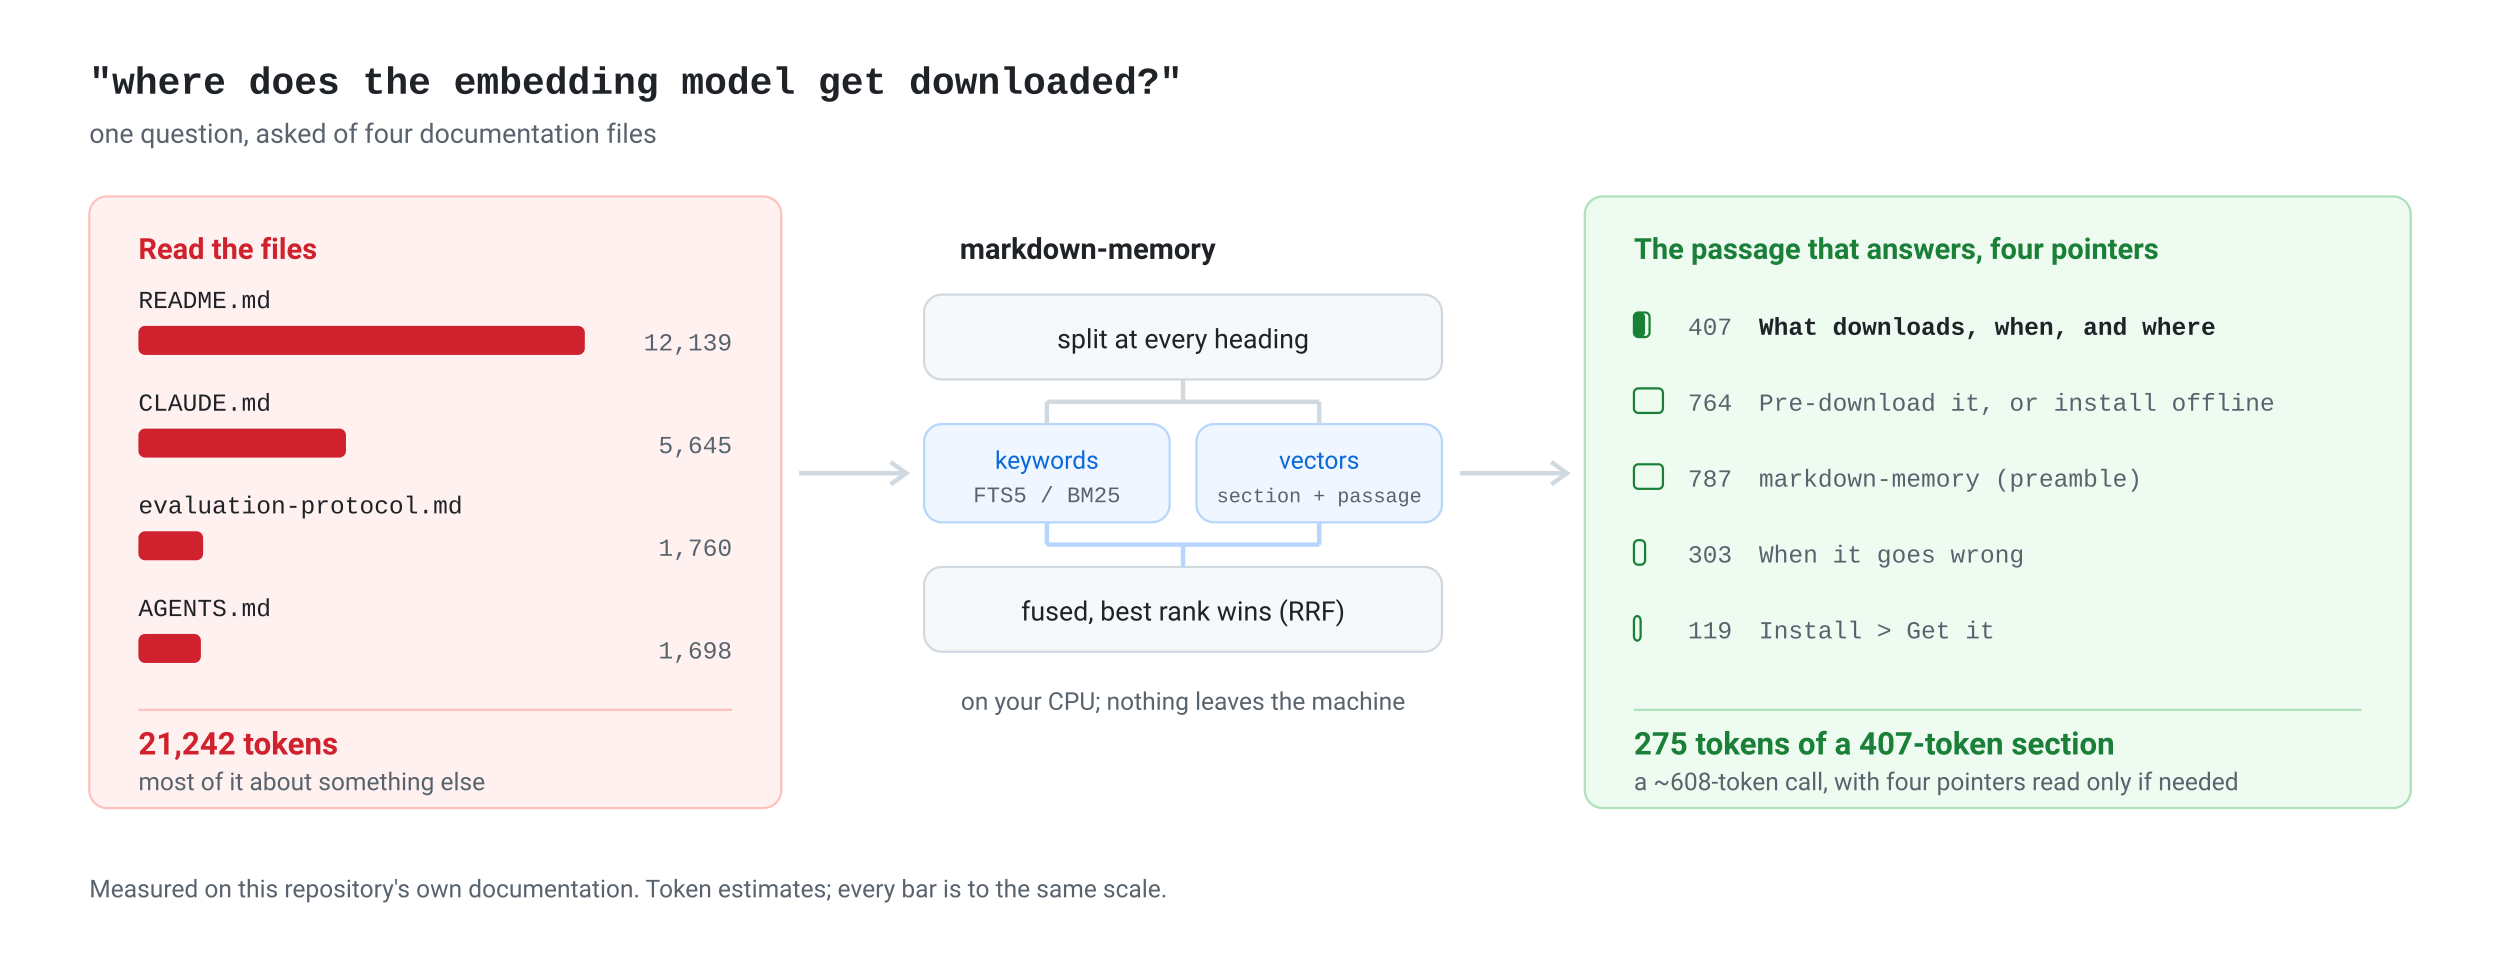
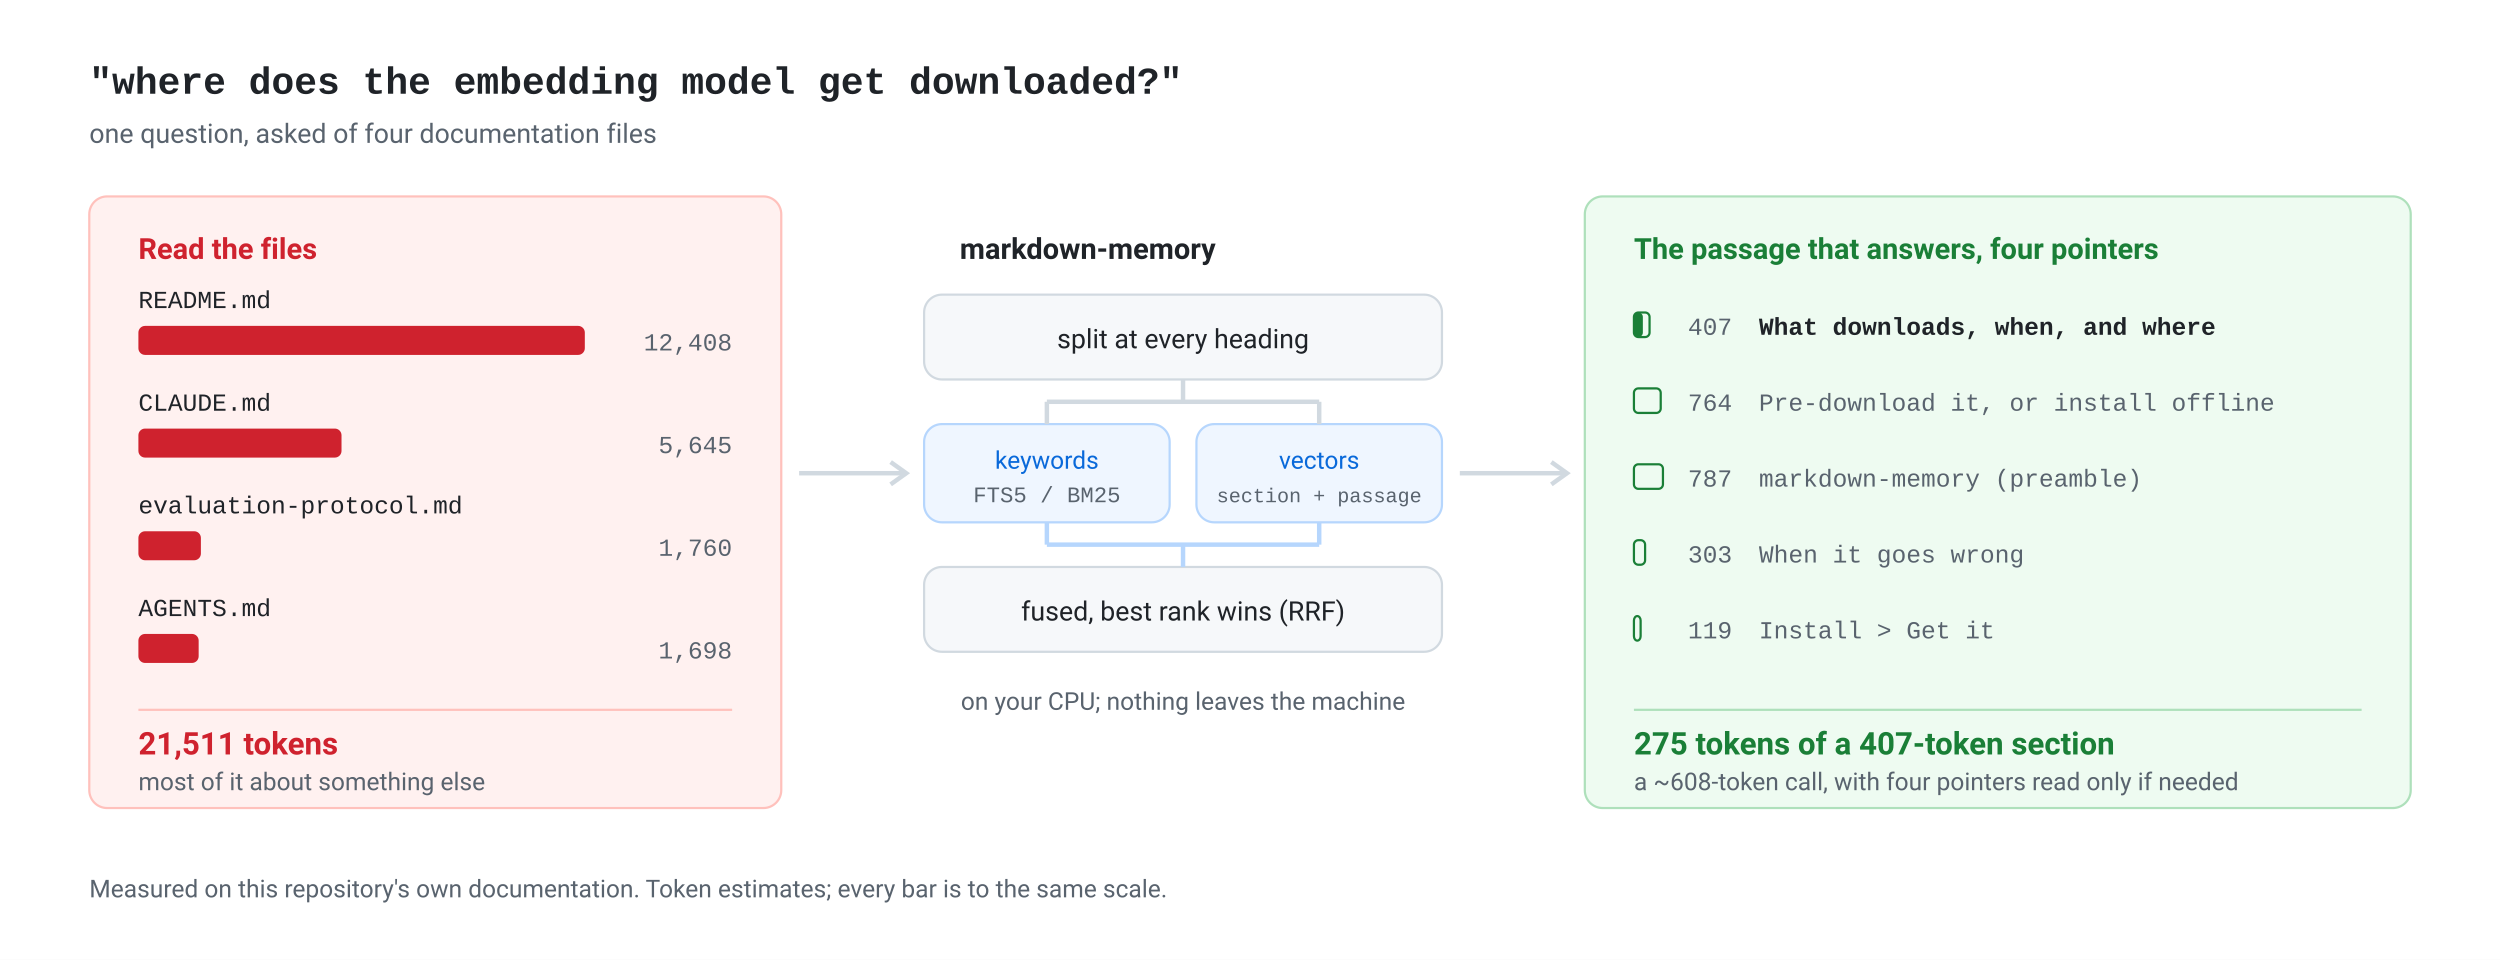
- <svg xmlns="http://www.w3.org/2000/svg" viewBox="0 0 1120 430" width="1120" height="430" role="img" aria-label="One question: reading four whole files costs 21,242 tokens; markdown-memory returns the passage that answers, 275 tokens of a 407-token section, in a ~608-token call with four pointers to the rest.">
+ <svg xmlns="http://www.w3.org/2000/svg" viewBox="0 0 1120 430" width="1120" height="430" role="img" aria-label="One question: reading four whole files costs 21,511 tokens; markdown-memory returns the passage that answers, 275 tokens of a 407-token section, in a ~608-token call with four pointers to the rest.">
  <rect width="1120" height="430" fill="#ffffff" />
  <text x="40" y="42" font-family="ui-monospace,SFMono-Regular,Menlo,Consolas,'Liberation Mono',monospace" font-size="17" font-weight="600" fill="#1f2328" text-anchor="start">"where does the embedding model get downloaded?"</text>
  <text x="40" y="64" font-family="ui-sans-serif,-apple-system,BlinkMacSystemFont,'Segoe UI',Roboto,'Helvetica Neue',Arial,sans-serif" font-size="12" font-weight="400" fill="#59636e" text-anchor="start">one question, asked of four documentation files</text>
  <rect x="40" y="88" width="310" height="274" rx="8" fill="#fff1f0" stroke="#ffc1bc" stroke-width="1" />
  <text x="62" y="116" font-family="ui-sans-serif,-apple-system,BlinkMacSystemFont,'Segoe UI',Roboto,'Helvetica Neue',Arial,sans-serif" font-size="13" font-weight="600" fill="#cf222e" text-anchor="start">Read the files</text>
  <text x="62" y="138" font-family="ui-monospace,SFMono-Regular,Menlo,Consolas,'Liberation Mono',monospace" font-size="11" font-weight="400" fill="#1f2328" text-anchor="start">README.md</text>
  <rect x="62" y="146" width="200" height="13" rx="3" fill="#cf222e" stroke="none" stroke-width="1" />
-   <text x="328" y="157" font-family="ui-monospace,SFMono-Regular,Menlo,Consolas,'Liberation Mono',monospace" font-size="11" font-weight="400" fill="#59636e" text-anchor="end">12,139</text>
+   <text x="328" y="157" font-family="ui-monospace,SFMono-Regular,Menlo,Consolas,'Liberation Mono',monospace" font-size="11" font-weight="400" fill="#59636e" text-anchor="end">12,408</text>
  <text x="62" y="184" font-family="ui-monospace,SFMono-Regular,Menlo,Consolas,'Liberation Mono',monospace" font-size="11" font-weight="400" fill="#1f2328" text-anchor="start">CLAUDE.md</text>
-   <rect x="62" y="192" width="93" height="13" rx="3" fill="#cf222e" stroke="none" stroke-width="1" />
+   <rect x="62" y="192" width="91" height="13" rx="3" fill="#cf222e" stroke="none" stroke-width="1" />
  <text x="328" y="203" font-family="ui-monospace,SFMono-Regular,Menlo,Consolas,'Liberation Mono',monospace" font-size="11" font-weight="400" fill="#59636e" text-anchor="end">5,645</text>
  <text x="62" y="230" font-family="ui-monospace,SFMono-Regular,Menlo,Consolas,'Liberation Mono',monospace" font-size="11" font-weight="400" fill="#1f2328" text-anchor="start">evaluation-protocol.md</text>
-   <rect x="62" y="238" width="29" height="13" rx="3" fill="#cf222e" stroke="none" stroke-width="1" />
+   <rect x="62" y="238" width="28" height="13" rx="3" fill="#cf222e" stroke="none" stroke-width="1" />
  <text x="328" y="249" font-family="ui-monospace,SFMono-Regular,Menlo,Consolas,'Liberation Mono',monospace" font-size="11" font-weight="400" fill="#59636e" text-anchor="end">1,760</text>
  <text x="62" y="276" font-family="ui-monospace,SFMono-Regular,Menlo,Consolas,'Liberation Mono',monospace" font-size="11" font-weight="400" fill="#1f2328" text-anchor="start">AGENTS.md</text>
-   <rect x="62" y="284" width="28" height="13" rx="3" fill="#cf222e" stroke="none" stroke-width="1" />
+   <rect x="62" y="284" width="27" height="13" rx="3" fill="#cf222e" stroke="none" stroke-width="1" />
  <text x="328" y="295" font-family="ui-monospace,SFMono-Regular,Menlo,Consolas,'Liberation Mono',monospace" font-size="11" font-weight="400" fill="#59636e" text-anchor="end">1,698</text>
  <path d="M62 318 L328 318" stroke="#ffc1bc" stroke-width="1" />
-   <text x="62" y="338" font-family="ui-sans-serif,-apple-system,BlinkMacSystemFont,'Segoe UI',Roboto,'Helvetica Neue',Arial,sans-serif" font-size="14" font-weight="600" fill="#cf222e" text-anchor="start">21,242 tokens</text>
+   <text x="62" y="338" font-family="ui-sans-serif,-apple-system,BlinkMacSystemFont,'Segoe UI',Roboto,'Helvetica Neue',Arial,sans-serif" font-size="14" font-weight="600" fill="#cf222e" text-anchor="start">21,511 tokens</text>
  <text x="62" y="354" font-family="ui-sans-serif,-apple-system,BlinkMacSystemFont,'Segoe UI',Roboto,'Helvetica Neue',Arial,sans-serif" font-size="11" font-weight="400" fill="#59636e" text-anchor="start">most of it about something else</text>
  <text x="430" y="116" font-family="ui-sans-serif,-apple-system,BlinkMacSystemFont,'Segoe UI',Roboto,'Helvetica Neue',Arial,sans-serif" font-size="13" font-weight="600" fill="#1f2328" text-anchor="start">markdown-memory</text>
  <rect x="414" y="132" width="232" height="38" rx="8" fill="#f6f8fa" stroke="#d1d9e0" stroke-width="1" />
  <text x="530" y="156" font-family="ui-sans-serif,-apple-system,BlinkMacSystemFont,'Segoe UI',Roboto,'Helvetica Neue',Arial,sans-serif" font-size="12" font-weight="400" fill="#1f2328" text-anchor="middle">split at every heading</text>
  <rect x="414" y="190" width="110" height="44" rx="8" fill="#eff6ff" stroke="#b6d6fd" stroke-width="1" />
  <text x="469" y="210" font-family="ui-sans-serif,-apple-system,BlinkMacSystemFont,'Segoe UI',Roboto,'Helvetica Neue',Arial,sans-serif" font-size="11" font-weight="400" fill="#0969da" text-anchor="middle">keywords</text>
  <text x="469" y="225" font-family="ui-monospace,SFMono-Regular,Menlo,Consolas,'Liberation Mono',monospace" font-size="10" font-weight="400" fill="#59636e" text-anchor="middle">FTS5 / BM25</text>
  <rect x="536" y="190" width="110" height="44" rx="8" fill="#eff6ff" stroke="#b6d6fd" stroke-width="1" />
  <text x="591" y="210" font-family="ui-sans-serif,-apple-system,BlinkMacSystemFont,'Segoe UI',Roboto,'Helvetica Neue',Arial,sans-serif" font-size="11" font-weight="400" fill="#0969da" text-anchor="middle">vectors</text>
  <text x="591" y="225" font-family="ui-monospace,SFMono-Regular,Menlo,Consolas,'Liberation Mono',monospace" font-size="9" font-weight="400" fill="#59636e" text-anchor="middle">section + passage</text>
  <rect x="414" y="254" width="232" height="38" rx="8" fill="#f6f8fa" stroke="#d1d9e0" stroke-width="1" />
  <text x="530" y="278" font-family="ui-sans-serif,-apple-system,BlinkMacSystemFont,'Segoe UI',Roboto,'Helvetica Neue',Arial,sans-serif" font-size="12" font-weight="400" fill="#1f2328" text-anchor="middle">fused, best rank wins (RRF)</text>
  <path d="M530 170 L530 180 M469 180 L591 180 M469 180 L469 190 M591 180 L591 190" stroke="#d1d9e0" stroke-width="2" fill="none" />
  <path d="M469 234 L469 244 M591 234 L591 244 M469 244 L591 244 M530 244 L530 254" stroke="#b6d6fd" stroke-width="2" fill="none" />
  <text x="530" y="318" font-family="ui-sans-serif,-apple-system,BlinkMacSystemFont,'Segoe UI',Roboto,'Helvetica Neue',Arial,sans-serif" font-size="11" font-weight="400" fill="#59636e" text-anchor="middle">on your CPU; nothing leaves the machine</text>
  <path d="M358 212 L406 212" stroke="#d1d9e0" stroke-width="2" fill="none" />
  <path d="M399 207 L406 212 L399 217" fill="none" stroke="#d1d9e0" stroke-width="2" />
  <path d="M654 212 L702 212" stroke="#d1d9e0" stroke-width="2" fill="none" />
  <path d="M695 207 L702 212 L695 217" fill="none" stroke="#d1d9e0" stroke-width="2" />
  <rect x="710" y="88" width="370" height="274" rx="8" fill="#eefbf1" stroke="#aee0bb" stroke-width="1" />
  <text x="732" y="116" font-family="ui-sans-serif,-apple-system,BlinkMacSystemFont,'Segoe UI',Roboto,'Helvetica Neue',Arial,sans-serif" font-size="13" font-weight="600" fill="#1a7f37" text-anchor="start">The passage that answers, four pointers</text>
  <rect x="732" y="140" width="7" height="11" rx="2" fill="none" stroke="#1a7f37" stroke-width="1" />
-   <rect x="732" y="140" width="5" height="11" rx="2" fill="#1a7f37" stroke="none" stroke-width="1" />
+   <rect x="732" y="140" width="4" height="11" rx="2" fill="#1a7f37" stroke="none" stroke-width="1" />
  <text x="776" y="150" font-family="ui-monospace,SFMono-Regular,Menlo,Consolas,'Liberation Mono',monospace" font-size="11" font-weight="400" fill="#59636e" text-anchor="end">407</text>
  <text x="788" y="150" font-family="ui-monospace,SFMono-Regular,Menlo,Consolas,'Liberation Mono',monospace" font-size="11" font-weight="600" fill="#1f2328" text-anchor="start">What downloads, when, and where</text>
-   <rect x="732" y="174" width="13" height="11" rx="2" fill="none" stroke="#1a7f37" stroke-width="1" />
+   <rect x="732" y="174" width="12" height="11" rx="2" fill="none" stroke="#1a7f37" stroke-width="1" />
  <text x="776" y="184" font-family="ui-monospace,SFMono-Regular,Menlo,Consolas,'Liberation Mono',monospace" font-size="11" font-weight="400" fill="#59636e" text-anchor="end">764</text>
  <text x="788" y="184" font-family="ui-monospace,SFMono-Regular,Menlo,Consolas,'Liberation Mono',monospace" font-size="11" font-weight="400" fill="#59636e" text-anchor="start">Pre-download it, or install offline</text>
  <rect x="732" y="208" width="13" height="11" rx="2" fill="none" stroke="#1a7f37" stroke-width="1" />
  <text x="776" y="218" font-family="ui-monospace,SFMono-Regular,Menlo,Consolas,'Liberation Mono',monospace" font-size="11" font-weight="400" fill="#59636e" text-anchor="end">787</text>
  <text x="788" y="218" font-family="ui-monospace,SFMono-Regular,Menlo,Consolas,'Liberation Mono',monospace" font-size="11" font-weight="400" fill="#59636e" text-anchor="start">markdown-memory  (preamble)</text>
  <rect x="732" y="242" width="5" height="11" rx="2" fill="none" stroke="#1a7f37" stroke-width="1" />
  <text x="776" y="252" font-family="ui-monospace,SFMono-Regular,Menlo,Consolas,'Liberation Mono',monospace" font-size="11" font-weight="400" fill="#59636e" text-anchor="end">303</text>
  <text x="788" y="252" font-family="ui-monospace,SFMono-Regular,Menlo,Consolas,'Liberation Mono',monospace" font-size="11" font-weight="400" fill="#59636e" text-anchor="start">When it goes wrong</text>
  <rect x="732" y="276" width="3" height="11" rx="2" fill="none" stroke="#1a7f37" stroke-width="1" />
  <text x="776" y="286" font-family="ui-monospace,SFMono-Regular,Menlo,Consolas,'Liberation Mono',monospace" font-size="11" font-weight="400" fill="#59636e" text-anchor="end">119</text>
  <text x="788" y="286" font-family="ui-monospace,SFMono-Regular,Menlo,Consolas,'Liberation Mono',monospace" font-size="11" font-weight="400" fill="#59636e" text-anchor="start">Install &gt; Get it</text>
  <path d="M732 318 L1058 318" stroke="#aee0bb" stroke-width="1" />
  <text x="732" y="338" font-family="ui-sans-serif,-apple-system,BlinkMacSystemFont,'Segoe UI',Roboto,'Helvetica Neue',Arial,sans-serif" font-size="14" font-weight="600" fill="#1a7f37" text-anchor="start">275 tokens of a 407-token section</text>
  <text x="732" y="354" font-family="ui-sans-serif,-apple-system,BlinkMacSystemFont,'Segoe UI',Roboto,'Helvetica Neue',Arial,sans-serif" font-size="11" font-weight="400" fill="#59636e" text-anchor="start">a ~608-token call, with four pointers read only if needed</text>
  <text x="40" y="402" font-family="ui-sans-serif,-apple-system,BlinkMacSystemFont,'Segoe UI',Roboto,'Helvetica Neue',Arial,sans-serif" font-size="11" font-weight="400" fill="#59636e" text-anchor="start">Measured on this repository's own documentation. Token estimates; every bar is to the same scale.</text>
</svg>
